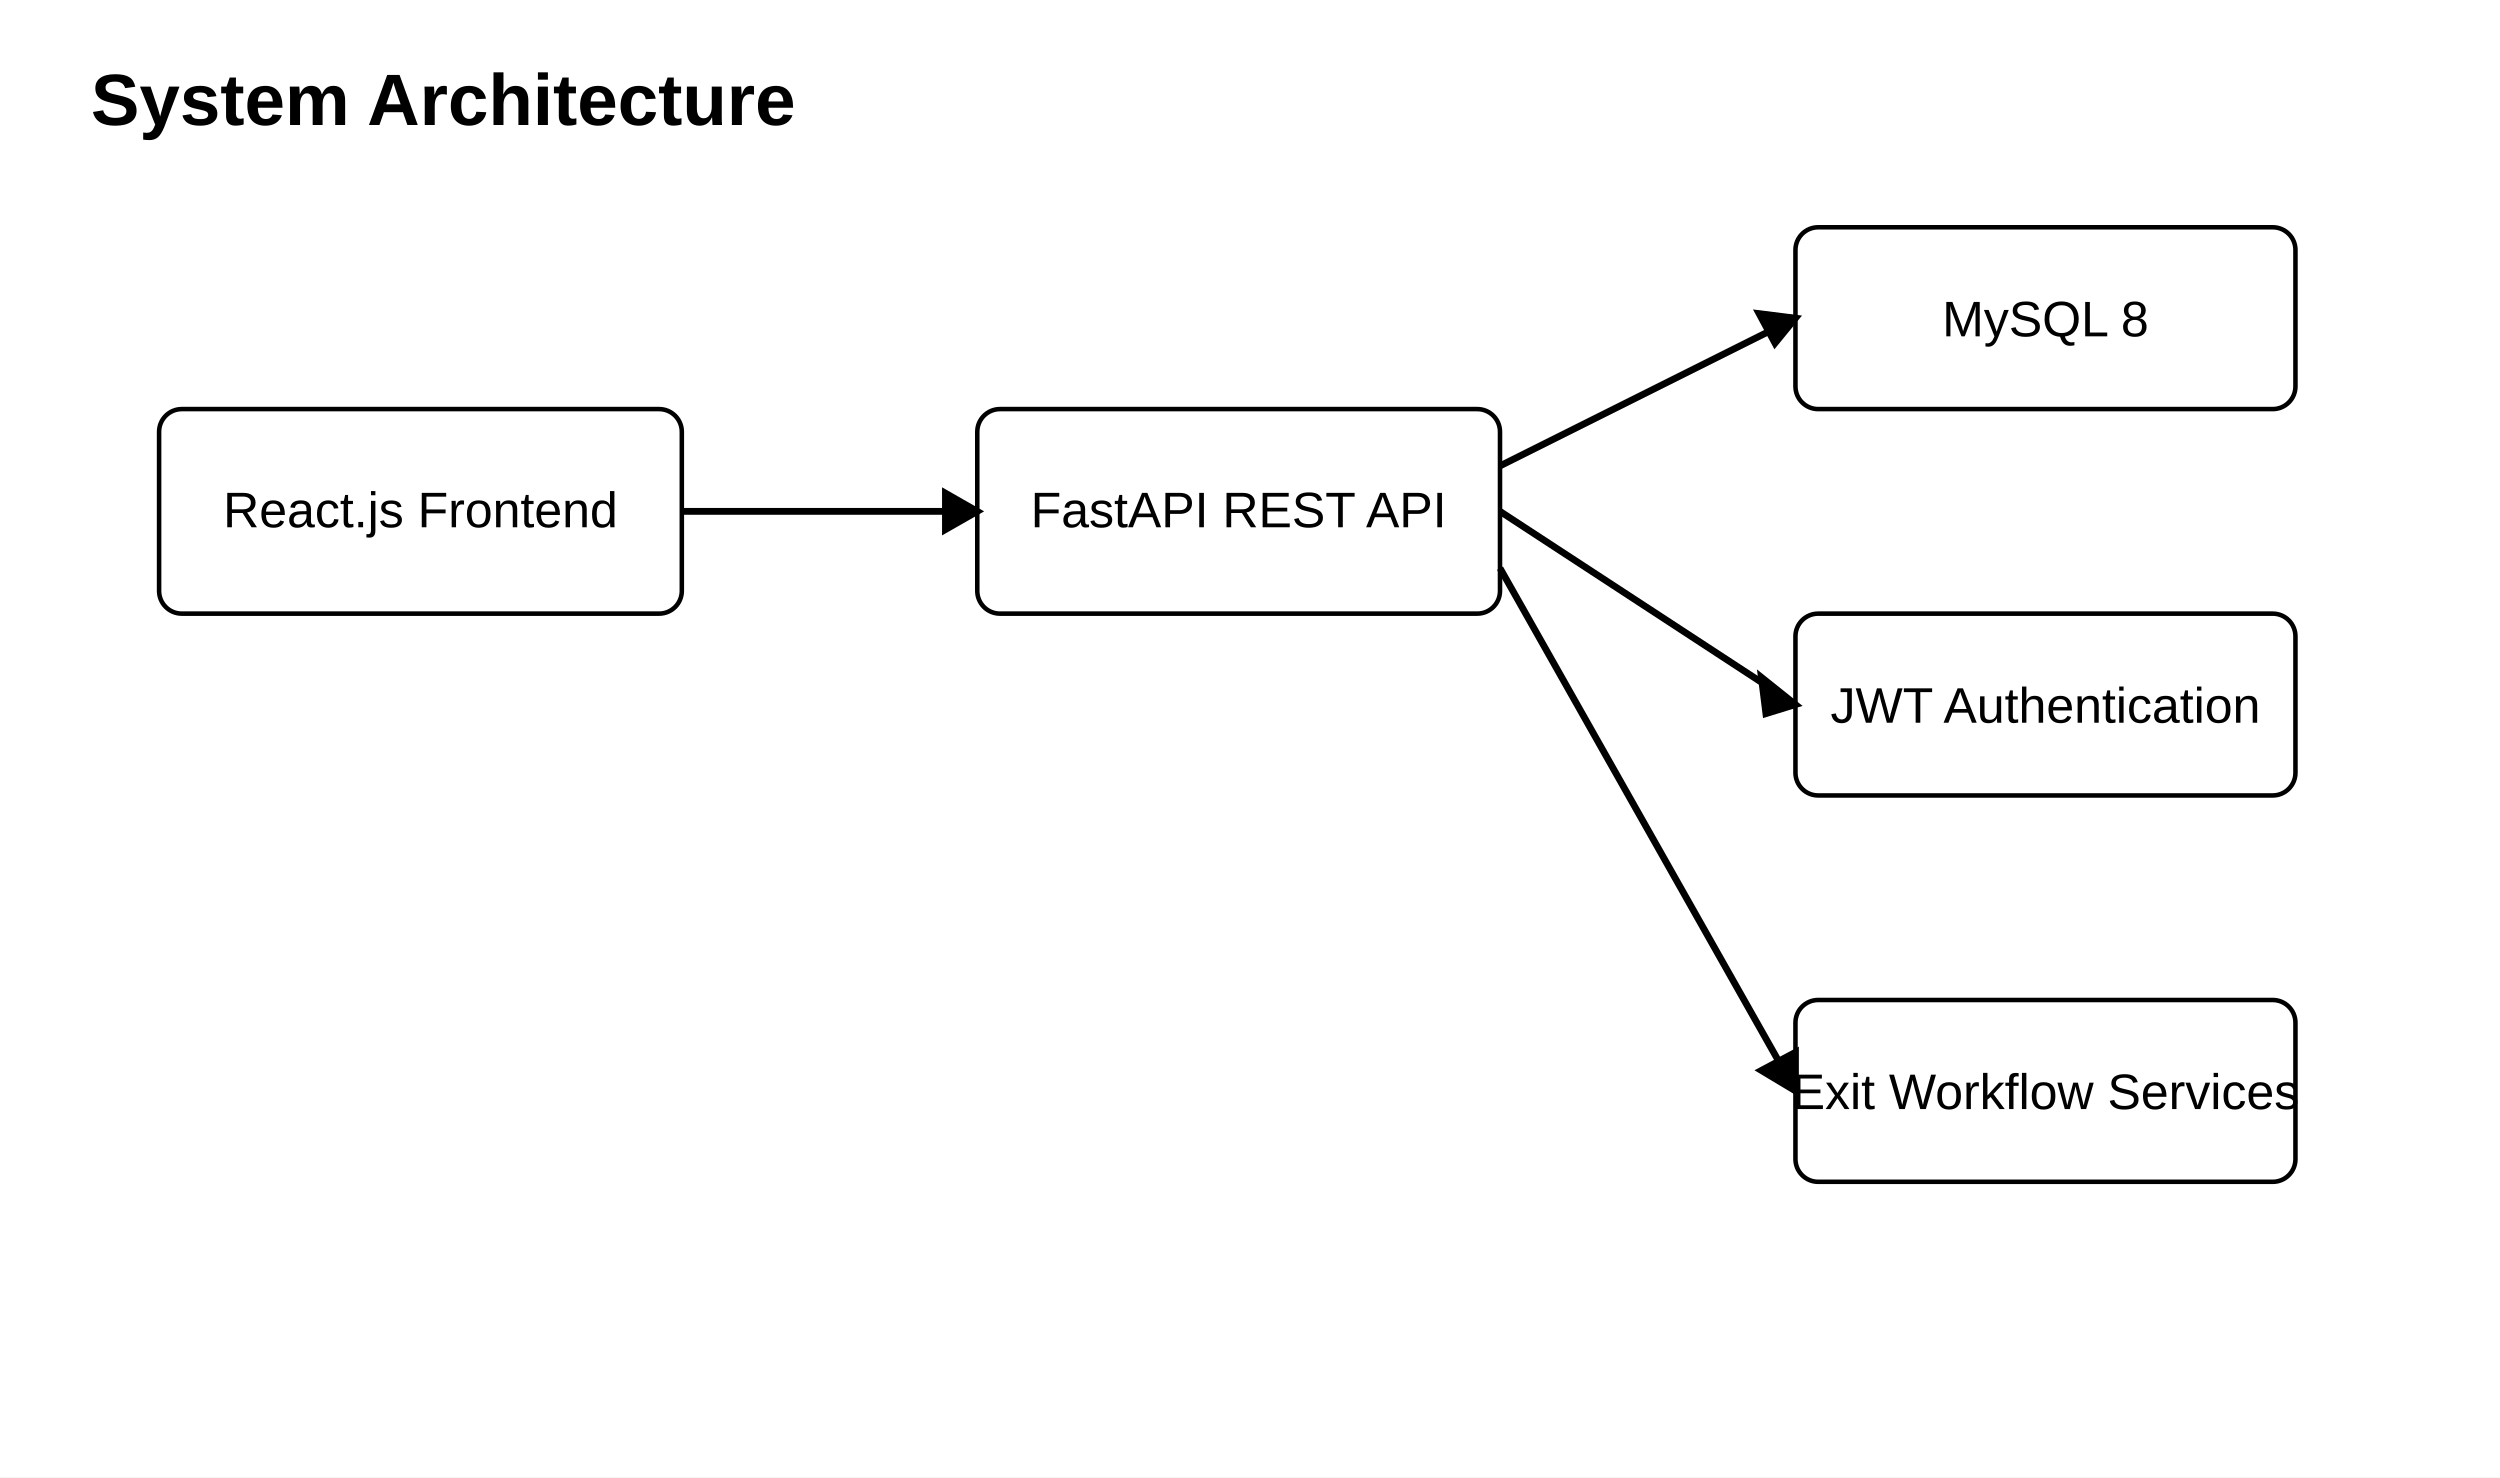
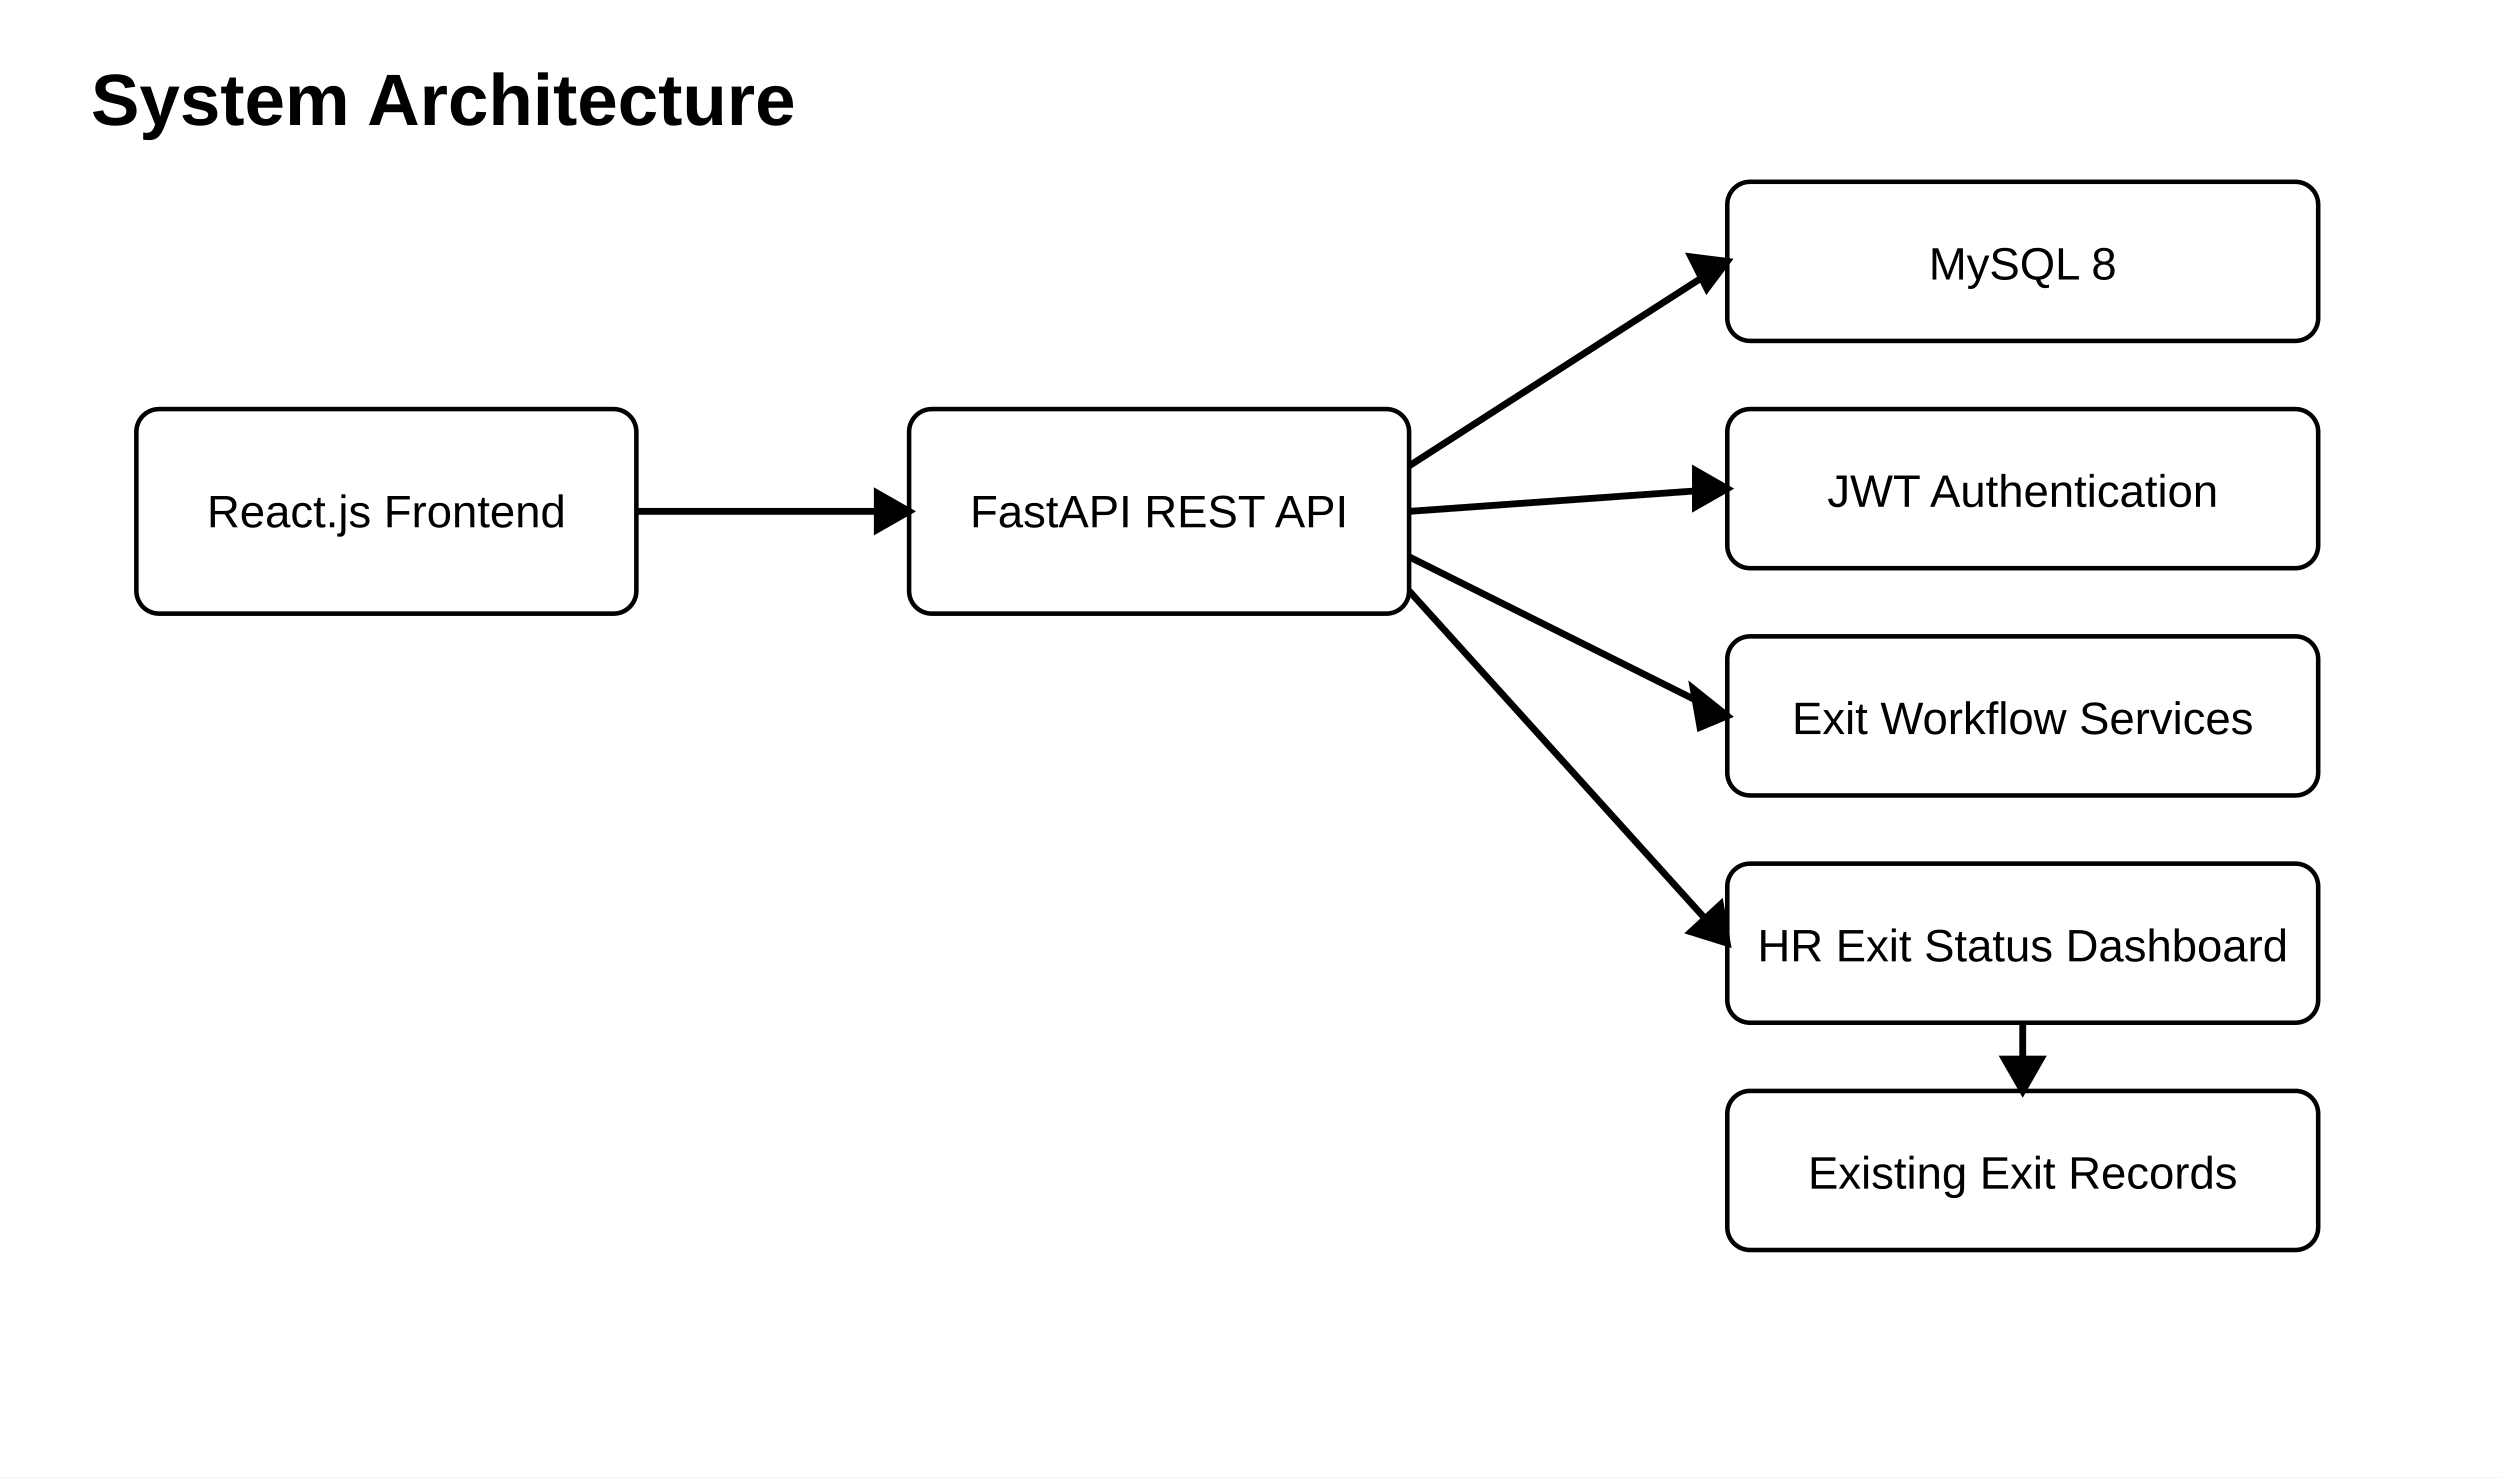
<svg xmlns="http://www.w3.org/2000/svg" width="1100" height="650" viewBox="0 0 1100 650">
  <rect width="1100" height="650" fill="white" />
  <text x="40" y="55" font-family="Arial" font-size="32" font-weight="bold">System Architecture</text>
  <g fill="white" stroke="black" stroke-width="2">
-     <rect x="70" y="180" width="230" height="90" rx="10" />
-     <rect x="430" y="180" width="230" height="90" rx="10" />
-     <rect x="790" y="100" width="220" height="80" rx="10" />
-     <rect x="790" y="270" width="220" height="80" rx="10" />
-     <rect x="790" y="440" width="220" height="80" rx="10" />
+     <rect x="60" y="180" width="220" height="90" rx="10" />
+     <rect x="400" y="180" width="220" height="90" rx="10" />
+     <rect x="760" y="80" width="260" height="70" rx="10" />
+     <rect x="760" y="180" width="260" height="70" rx="10" />
+     <rect x="760" y="280" width="260" height="70" rx="10" />
+     <rect x="760" y="380" width="260" height="70" rx="10" />
+     <rect x="760" y="480" width="260" height="70" rx="10" />
  </g>
-   <g font-family="Arial" font-size="22" text-anchor="middle">
-     <text x="185" y="232">React.js Frontend</text>
-     <text x="545" y="232">FastAPI REST API</text>
-     <text x="900" y="148">MySQL 8</text>
-     <text x="900" y="318">JWT Authentication</text>
-     <text x="900" y="488">Exit Workflow Services</text>
+   <g font-family="Arial" font-size="20" text-anchor="middle">
+     <text x="170" y="232">React.js Frontend</text>
+     <text x="510" y="232">FastAPI REST API</text>
+     <text x="890" y="123">MySQL 8</text>
+     <text x="890" y="223">JWT Authentication</text>
+     <text x="890" y="323">Exit Workflow Services</text>
+     <text x="890" y="423">HR Exit Status Dashboard</text>
+     <text x="890" y="523">Existing Exit Records</text>
  </g>
  <g stroke="black" stroke-width="3" fill="black">
-     <line x1="300" y1="225" x2="430" y2="225" />
-     <polygon points="430,225 416,217 416,233" />
-     <line x1="660" y1="205" x2="790" y2="140" />
-     <polygon points="790,140 774,138 781,151" />
-     <line x1="660" y1="225" x2="790" y2="310" />
-     <polygon points="790,310 775,298 777,314" />
-     <line x1="660" y1="250" x2="790" y2="480" />
-     <polygon points="790,480 790,463 775,471" />
+     <line x1="280" y1="225" x2="400" y2="225" />
+     <polygon points="400,225 386,217 386,233" />
+     <line x1="620" y1="205" x2="760" y2="115" />
+     <polygon points="760,115 744,113 751,127" />
+     <line x1="620" y1="225" x2="760" y2="215" />
+     <polygon points="760,215 746,207 746,223" />
+     <line x1="620" y1="245" x2="760" y2="315" />
+     <polygon points="760,315 745,303 748,320" />
+     <line x1="620" y1="260" x2="760" y2="415" />
+     <polygon points="760,415 757,398 744,410" />
+     <line x1="890" y1="450" x2="890" y2="480" />
+     <polygon points="890,480 882,466 898,466" />
  </g>
</svg>
